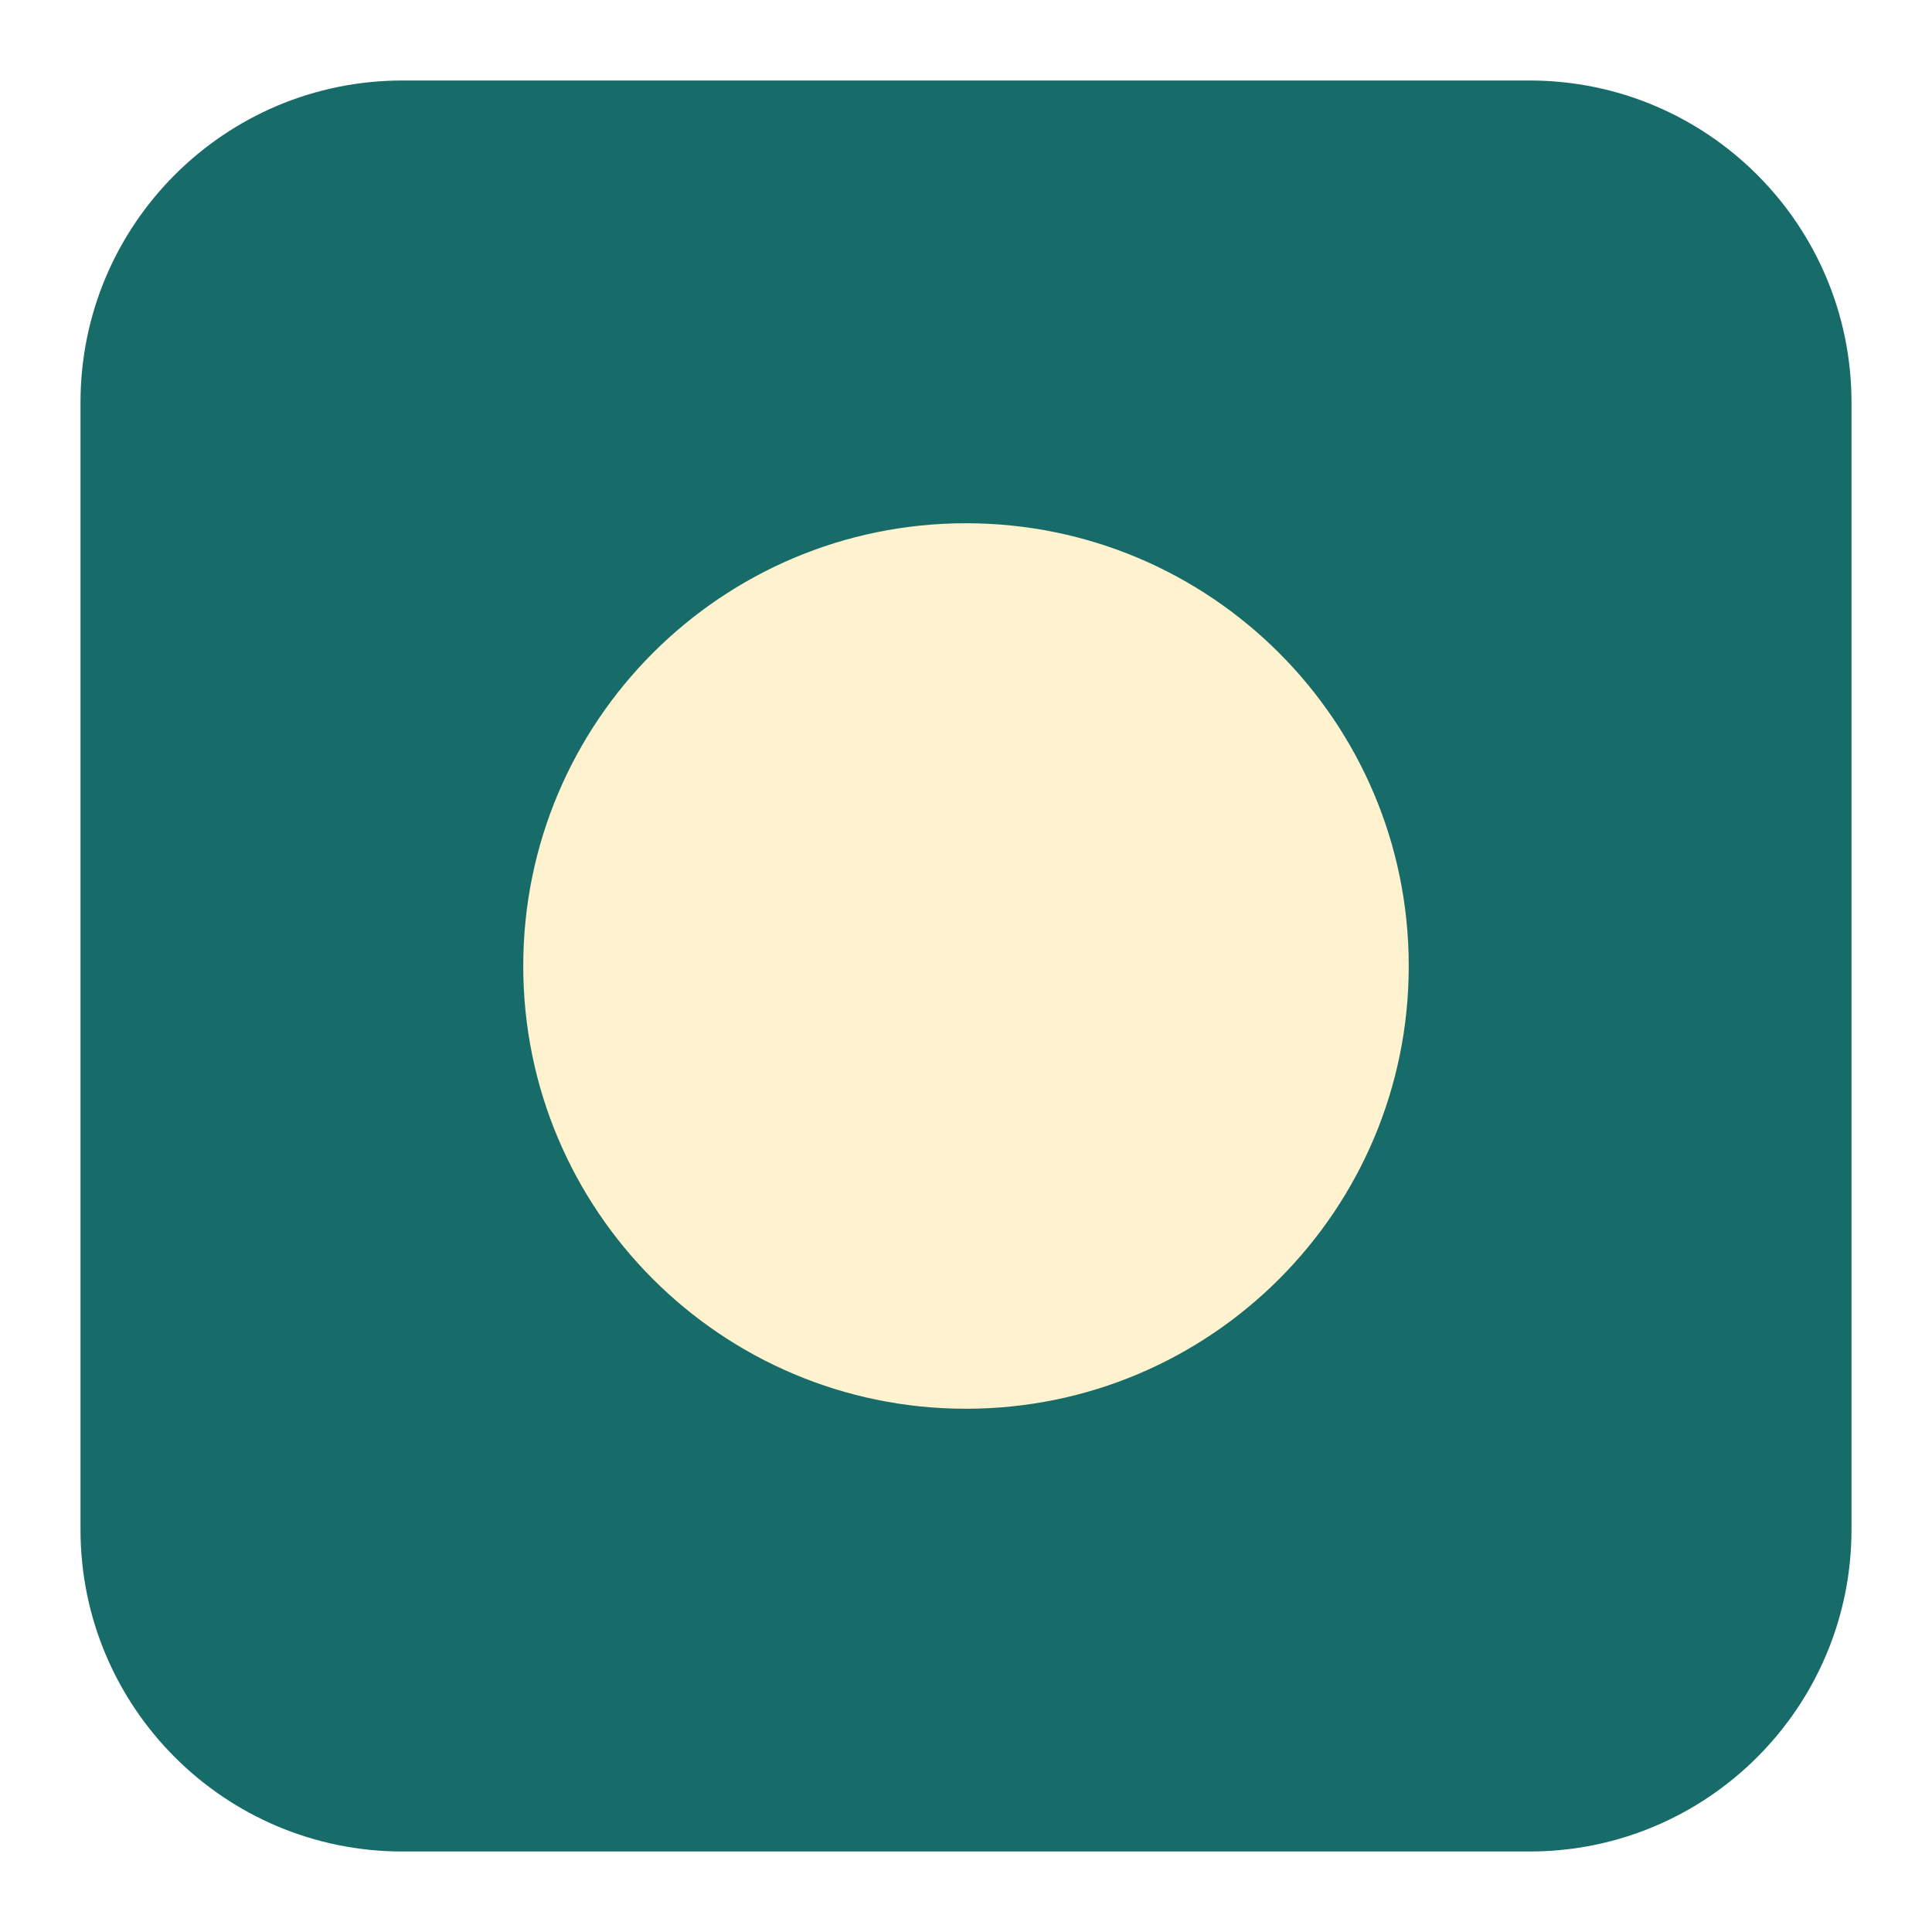
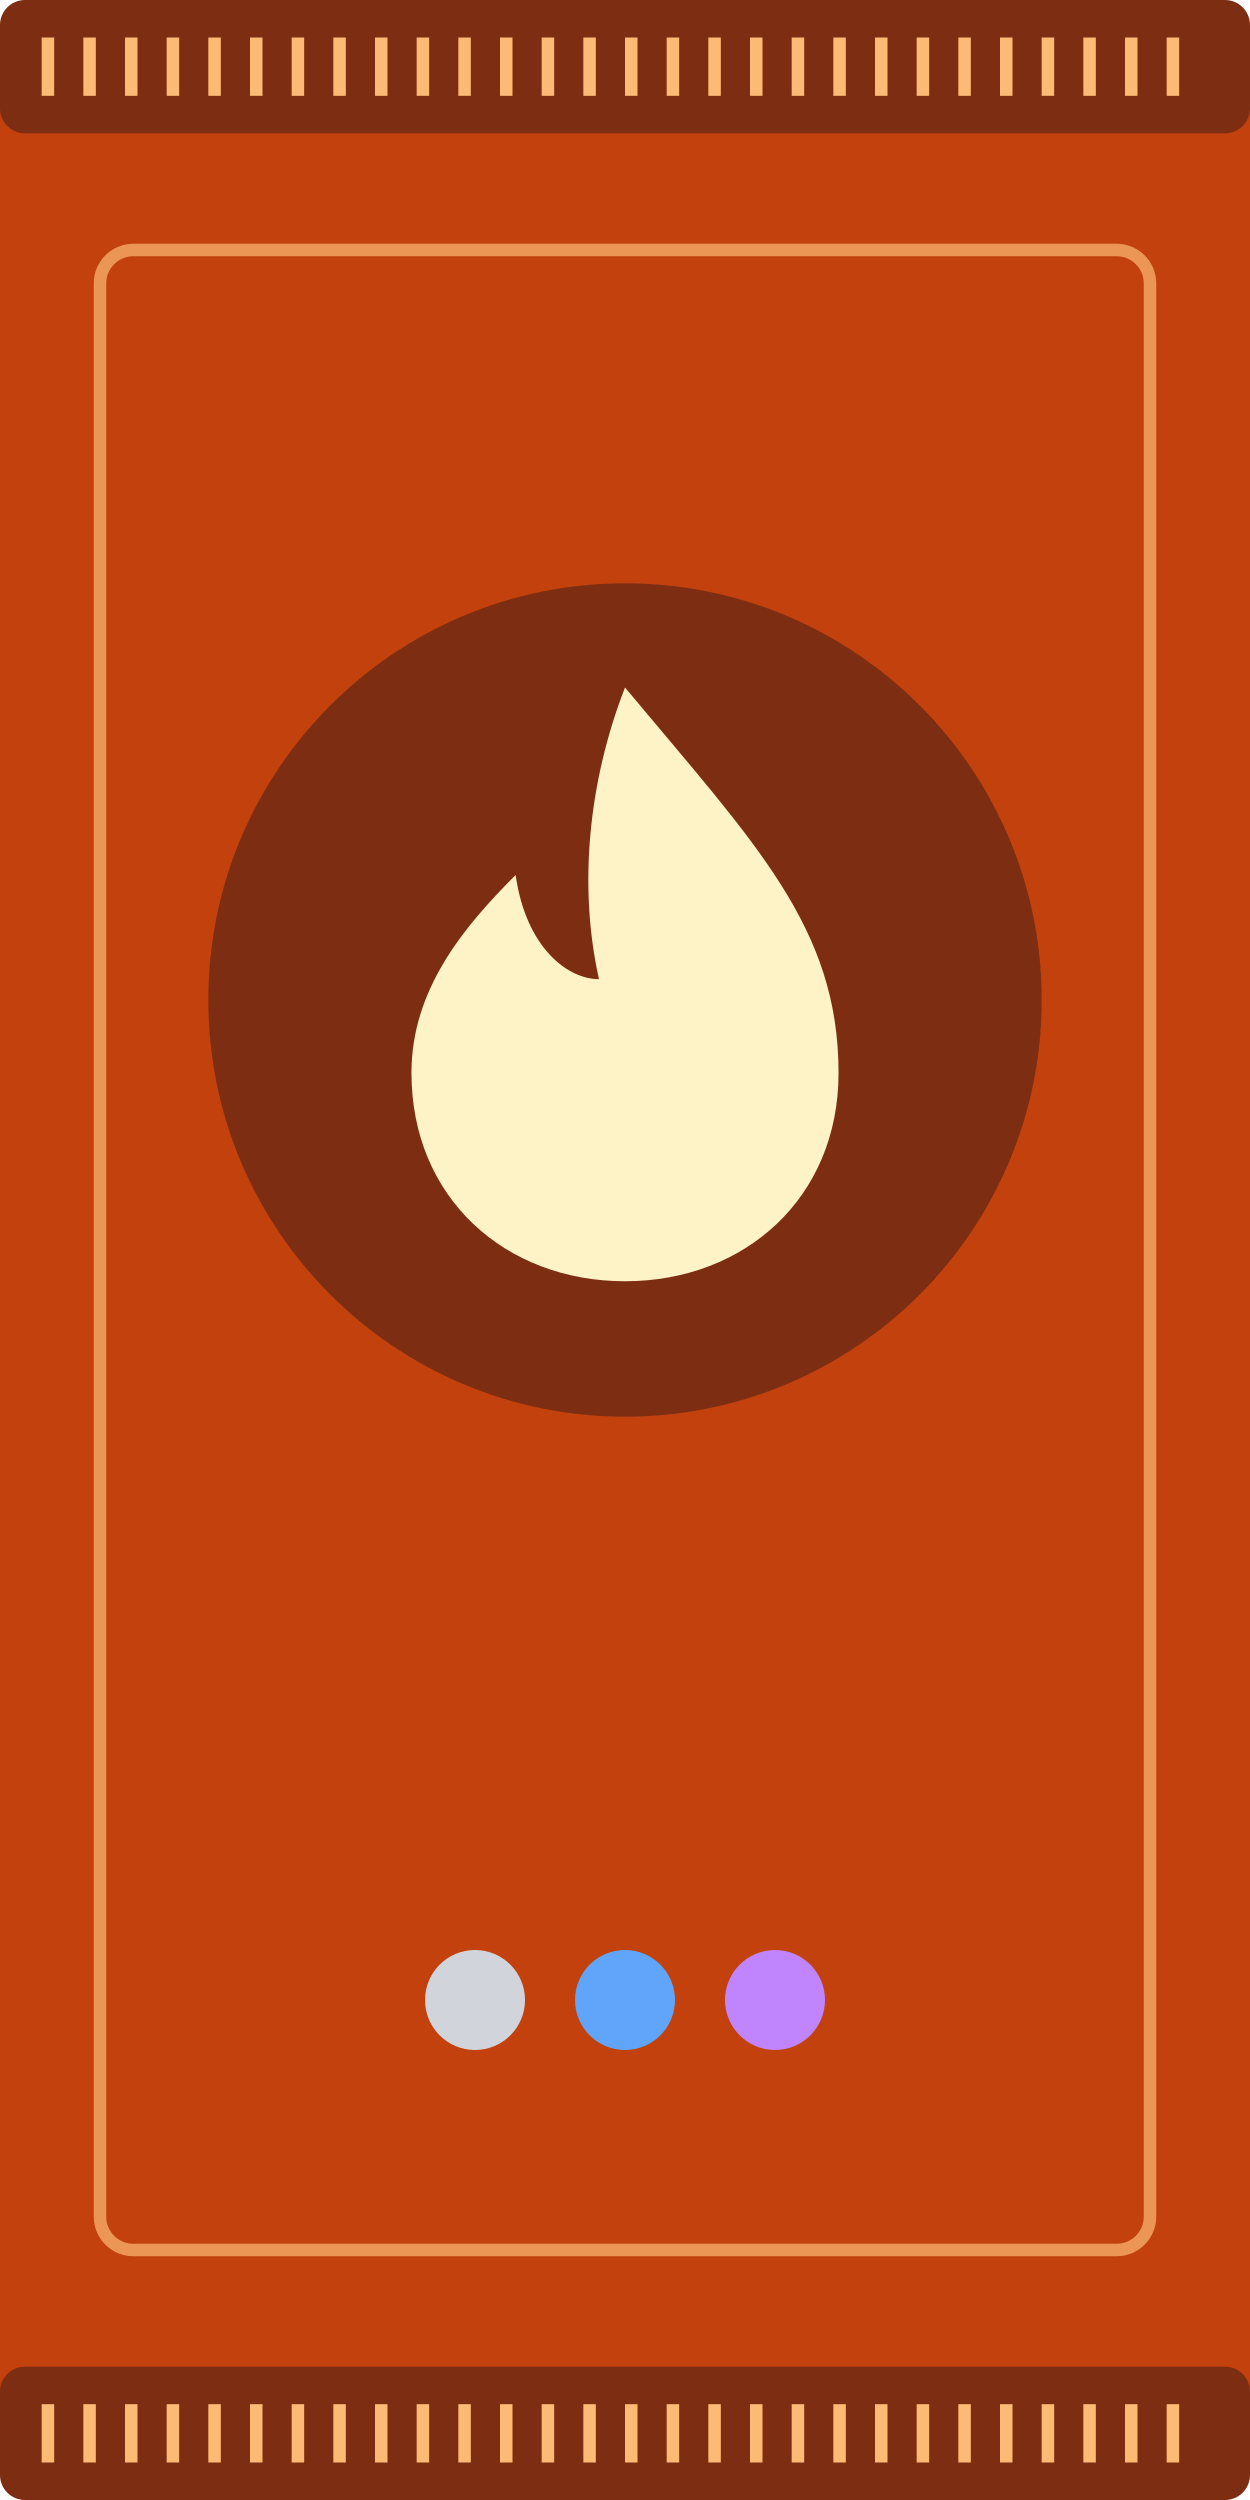
- <svg xmlns="http://www.w3.org/2000/svg" width="96" height="96" viewBox="0 0 96 96">
-   <rect x="4" y="4" width="88" height="88" rx="16" fill="#176b68" />
-   <circle cx="48" cy="48" r="22" fill="#fff2ce" />
+ <svg xmlns="http://www.w3.org/2000/svg" viewBox="0 0 150 300" width="150" height="300">
+   <rect width="150" height="300" rx="8" fill="#C2410C" />
+   <rect width="150" height="16" rx="3" fill="#7C2D12" />
+   <rect y="284" width="150" height="16" rx="3" fill="#7C2D12" />
+   <line x1="5" y1="8" x2="145" y2="8" stroke="#FDBA74" stroke-width="7" stroke-dasharray="1.5 3.5" />
+   <line x1="5" y1="292" x2="145" y2="292" stroke="#FDBA74" stroke-width="7" stroke-dasharray="1.5 3.5" />
+   <rect x="12" y="30" width="126" height="240" rx="4" fill="none" stroke="#FDBA74" stroke-width="1.5" opacity="0.7" />
+   <circle cx="75" cy="120" r="50" fill="#7C2D12" />
+   <g transform="translate(75 120) scale(1.25) translate(-67.5 -105)">
+     <path d="M67.5 75 C80 90 88 98 88 112 C88 124 79 132 67.5 132 C56 132 47 124 47 112 C47 104 52 98 57 93 C58 100 62 103 65 103 C63 94 64 84 67.5 75 Z" fill="#FEF3C7" />
+   </g>
+   <circle cx="57.0" cy="240" r="6" fill="#D1D5DB" />
+   <circle cx="75.0" cy="240" r="6" fill="#60A5FA" />
+   <circle cx="93.0" cy="240" r="6" fill="#C084FC" />
</svg>
